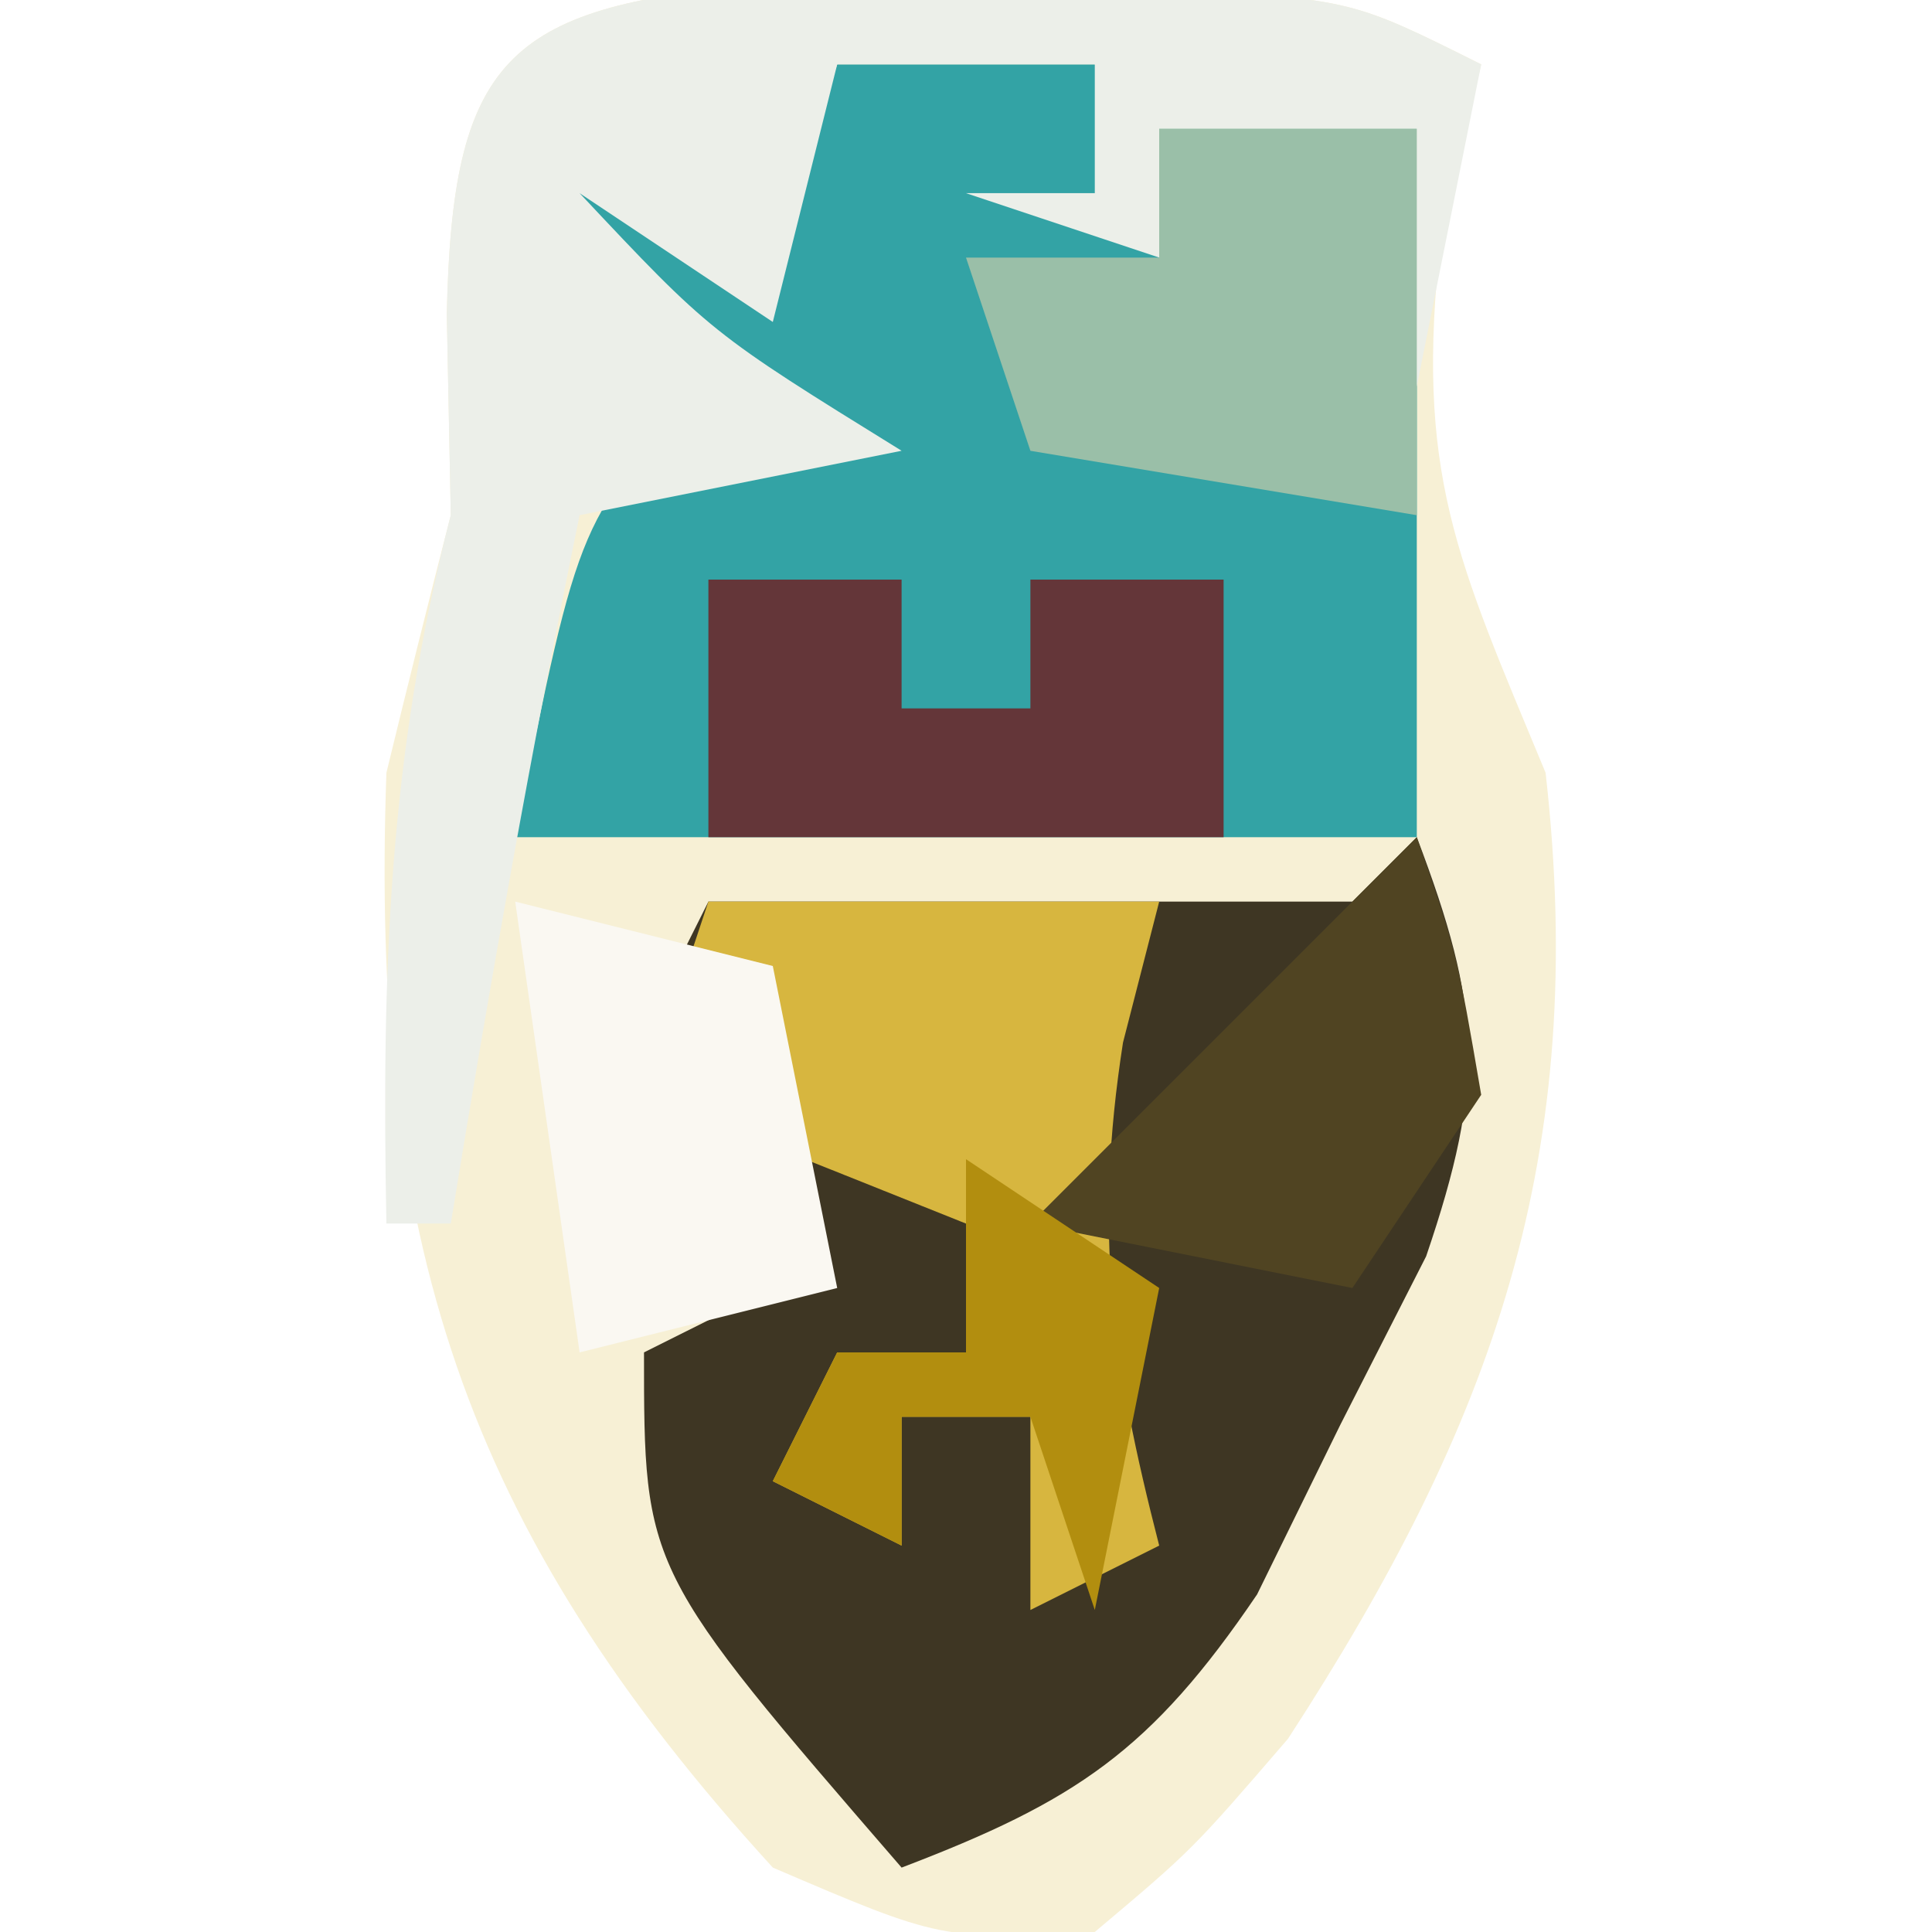
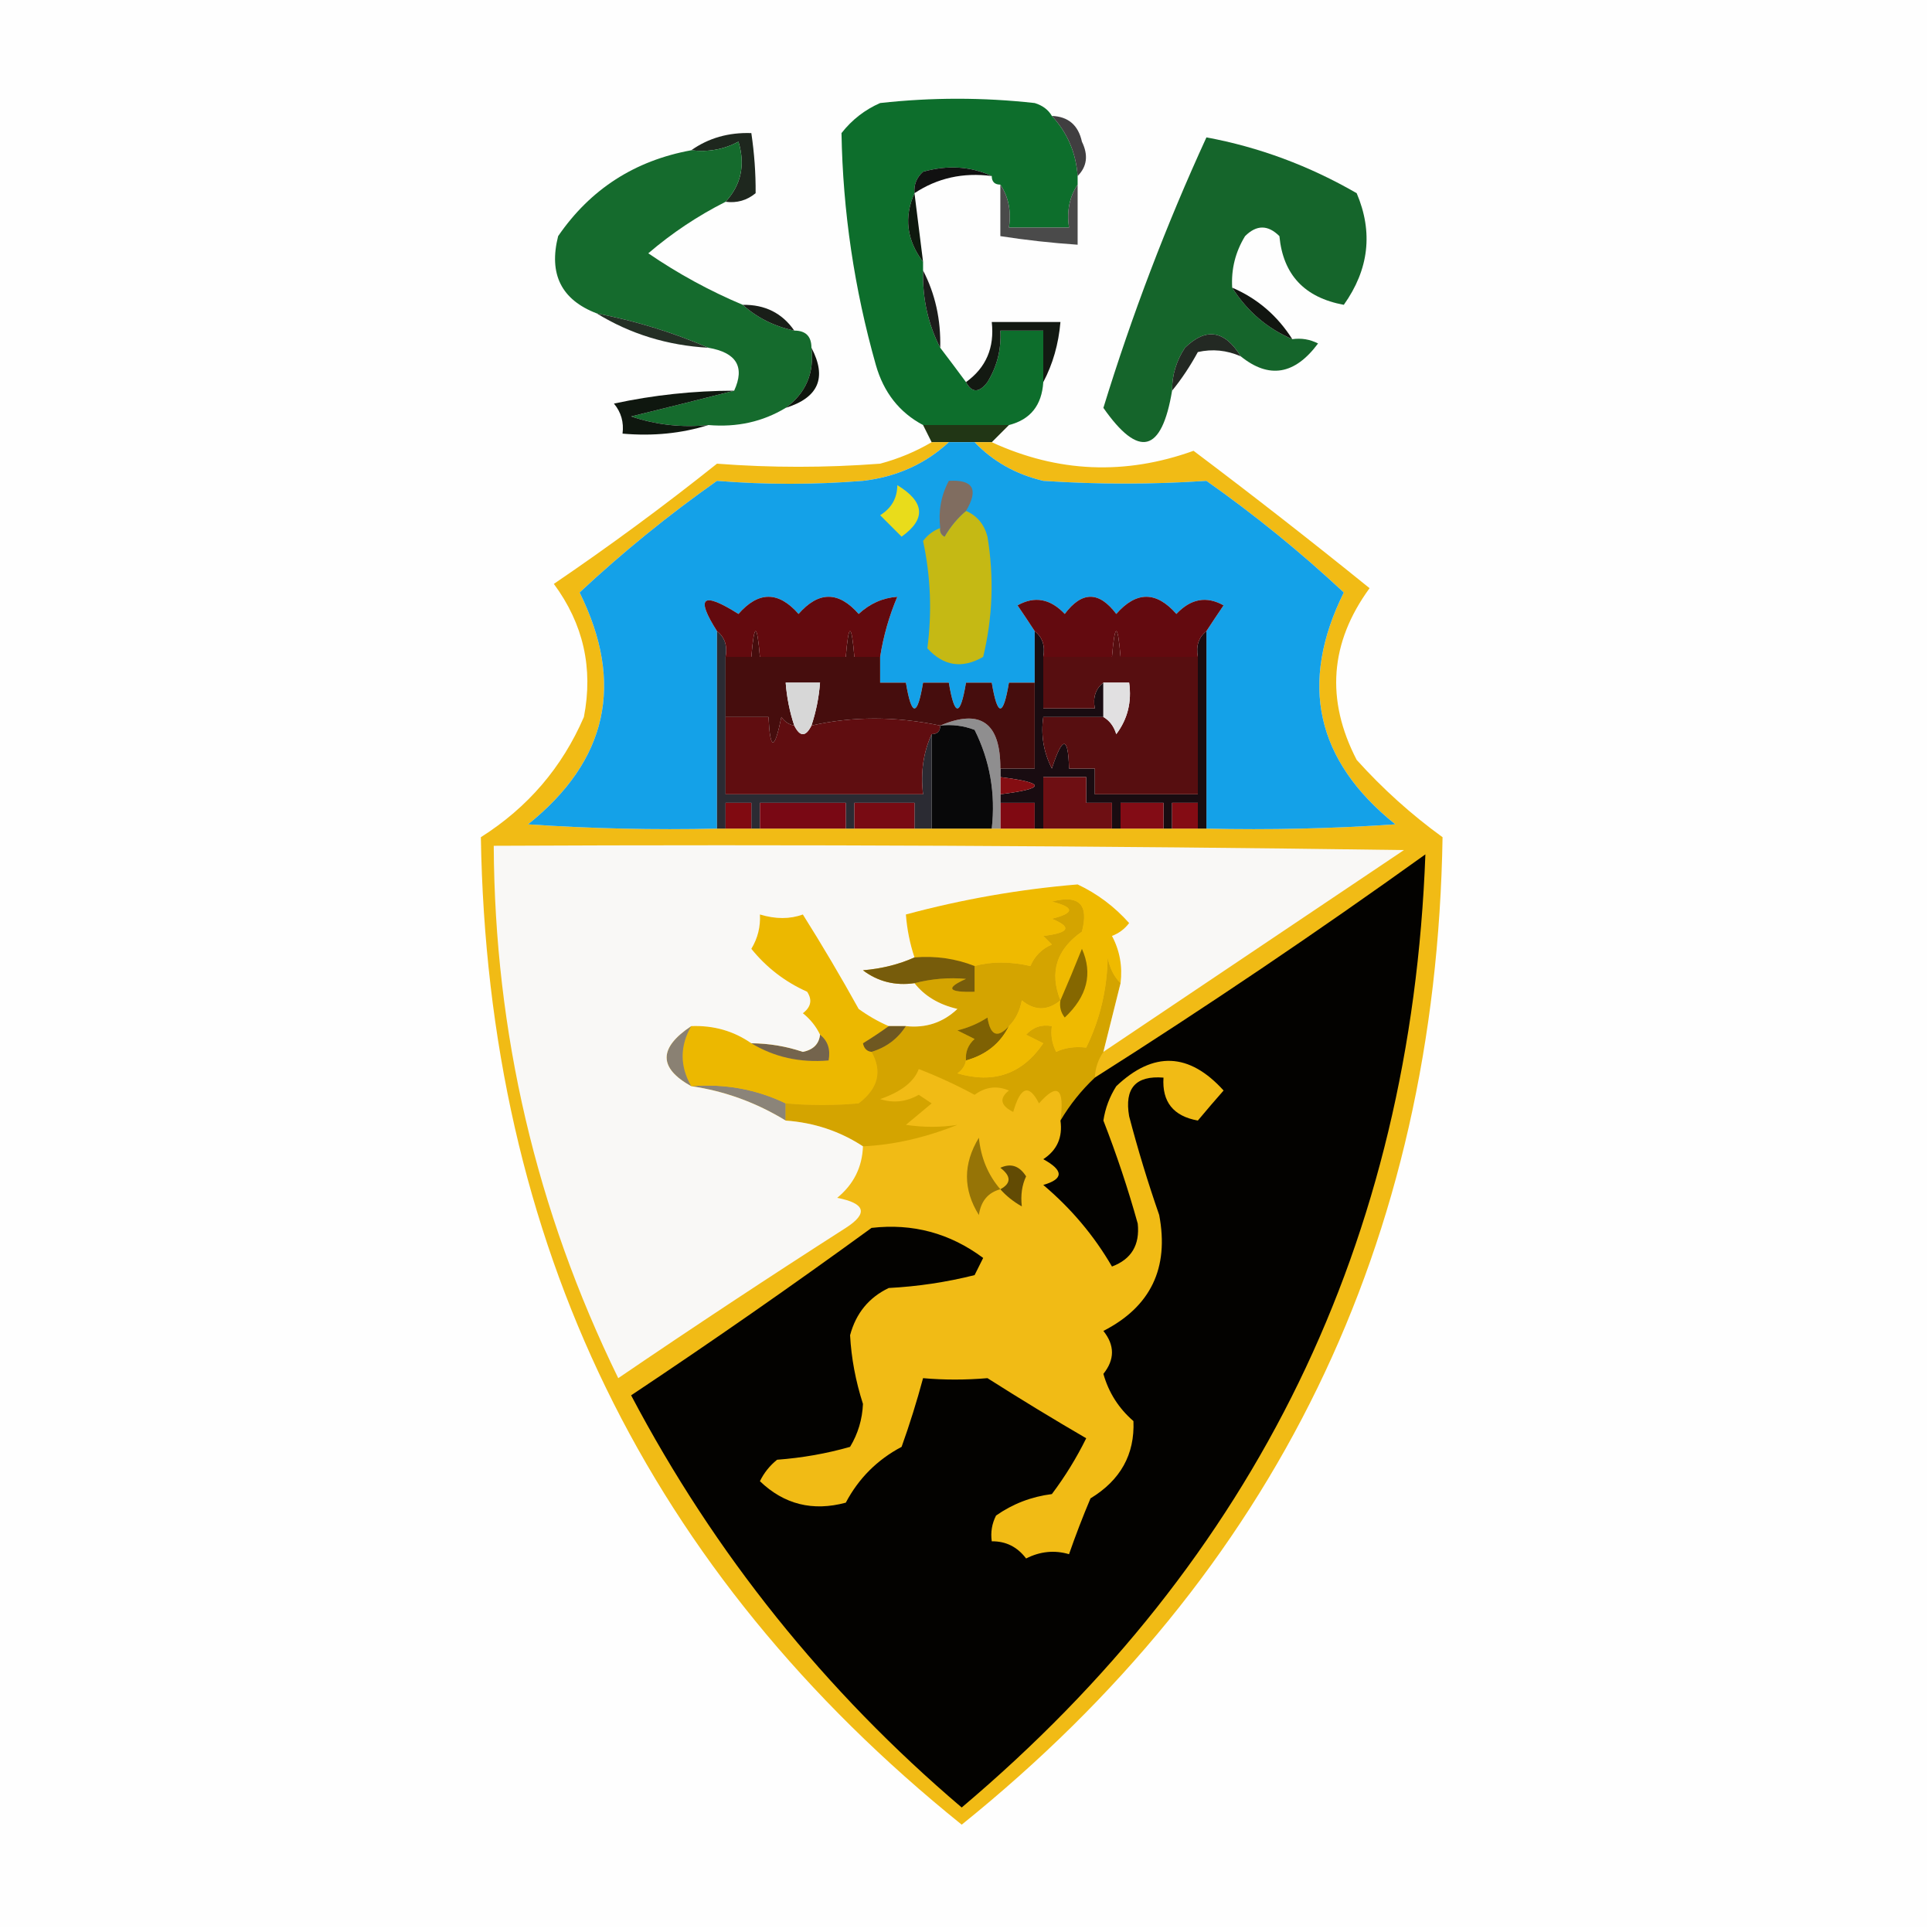
- <svg xmlns="http://www.w3.org/2000/svg" version="1.1" width="30" height="30">
-   <path d="M0 0 C1.073 0.014 2.145 0.028 3.25 0.043 C4.322 0.049 5.395 0.056 6.5 0.062 C9.25 0.23 9.25 0.23 11.25 1.23 C10.941 2.561 10.941 2.561 10.625 3.918 C10.21 7.583 10.871 8.904 12.25 12.23 C12.923 18.177 11.444 22.317 8.25 27.23 C6.762 28.957 6.762 28.957 5.25 30.23 C2.875 30.355 2.875 30.355 0.25 29.23 C-4.589 23.932 -6.002 19.423 -5.75 12.23 C-5.426 10.895 -5.093 9.561 -4.75 8.23 C-4.771 7.199 -4.791 6.168 -4.812 5.105 C-4.727 1.182 -3.907 0.327 0 0 Z " fill="#F7F0D5" transform="translate(11.75,-0.2304688)" />
-   <path d="M0 0 C1.001 2.639 1.071 3.793 0.145 6.508 C-0.295 7.371 -0.735 8.235 -1.188 9.125 C-1.614 9.994 -2.041 10.863 -2.48 11.758 C-4.126 14.186 -5.296 14.969 -8 16 C-12 11.375 -12 11.375 -12 8 C-11.34 7.67 -10.68 7.34 -10 7 C-10 6.34 -10 5.68 -10 5 C-10.66 4.34 -11.32 3.68 -12 3 C-11.67 2.34 -11.34 1.68 -11 1 C-7.667 1 -4.333 1 -1 1 C-0.67 0.67 -0.34 0.34 0 0 Z " fill="#3E3623" transform="translate(22,13)" />
-   <path d="M0 0 C1.32 0 2.64 0 4 0 C4.33 0.33 4.66 0.66 5 1 C6.32 1 7.64 1 9 1 C9 4.63 9 8.26 9 12 C4.38 12 -0.24 12 -5 12 C-4 7 -4 7 -2 5 C-2.99 4.01 -3.98 3.02 -5 2 C-4.01 2 -3.02 2 -2 2 C-1.67 2.33 -1.34 2.66 -1 3 C-0.67 2.01 -0.34 1.02 0 0 Z " fill="#33A3A5" transform="translate(13,1)" />
-   <path d="M0 0 C1.073 0.014 2.145 0.028 3.25 0.043 C4.322 0.049 5.395 0.056 6.5 0.062 C9.25 0.23 9.25 0.23 11.25 1.23 C10.92 2.88 10.59 4.53 10.25 6.23 C9.92 5.57 9.59 4.91 9.25 4.23 C9.58 3.57 9.91 2.91 10.25 2.23 C8.93 2.23 7.61 2.23 6.25 2.23 C6.25 2.89 6.25 3.55 6.25 4.23 C5.26 3.9 4.27 3.57 3.25 3.23 C3.91 3.23 4.57 3.23 5.25 3.23 C5.25 2.57 5.25 1.91 5.25 1.23 C3.93 1.23 2.61 1.23 1.25 1.23 C0.92 2.55 0.59 3.87 0.25 5.23 C-0.74 4.57 -1.73 3.91 -2.75 3.23 C-0.717 5.394 -0.717 5.394 2.25 7.23 C0.6 7.56 -1.05 7.89 -2.75 8.23 C-3.502 11.885 -4.15 15.548 -4.75 19.23 C-5.08 19.23 -5.41 19.23 -5.75 19.23 C-5.825 15.34 -5.718 11.982 -4.75 8.23 C-4.771 7.199 -4.791 6.168 -4.812 5.105 C-4.727 1.182 -3.907 0.327 0 0 Z " fill="#ECEFE9" transform="translate(11.75,-0.2304688)" />
-   <path d="M0 0 C2.31 0 4.62 0 7 0 C6.814 0.722 6.629 1.444 6.438 2.188 C5.98 5.128 6.265 7.141 7 10 C6.01 10.495 6.01 10.495 5 11 C5 10.01 5 9.02 5 8 C4.34 8 3.68 8 3 8 C3 8.66 3 9.32 3 10 C2.34 9.67 1.68 9.34 1 9 C1.33 8.34 1.66 7.68 2 7 C2.66 7 3.32 7 4 7 C4 6.34 4 5.68 4 5 C1.525 4.01 1.525 4.01 -1 3 C-0.67 2.01 -0.34 1.02 0 0 Z " fill="#D7B63F" transform="translate(11,14)" />
-   <path d="M0 0 C0.99 0 1.98 0 3 0 C3 0.66 3 1.32 3 2 C3.66 2 4.32 2 5 2 C5 1.34 5 0.68 5 0 C5.99 0 6.98 0 8 0 C8 1.32 8 2.64 8 4 C5.36 4 2.72 4 0 4 C0 2.68 0 1.36 0 0 Z " fill="#643639" transform="translate(11,9)" />
-   <path d="M0 0 C1.32 0 2.64 0 4 0 C4 1.98 4 3.96 4 6 C1.03 5.505 1.03 5.505 -2 5 C-2.33 4.01 -2.66 3.02 -3 2 C-2.01 2 -1.02 2 0 2 C0 1.34 0 0.68 0 0 Z " fill="#9ABFA8" transform="translate(18,2)" />
-   <path d="M0 0 C0.625 1.812 0.625 1.812 1 4 C0.01 5.485 0.01 5.485 -1 7 C-2.65 6.67 -4.3 6.34 -6 6 C-4 4 -2 2 0 0 Z " fill="#504422" transform="translate(22,13)" />
-   <path d="M0 0 C1.32 0.33 2.64 0.66 4 1 C4.33 2.65 4.66 4.3 5 6 C3.68 6.33 2.36 6.66 1 7 C0.67 4.69 0.34 2.38 0 0 Z " fill="#FAF8F2" transform="translate(8,14)" />
-   <path d="M0 0 C0.99 0.66 1.98 1.32 3 2 C2.67 3.65 2.34 5.3 2 7 C1.67 6.01 1.34 5.02 1 4 C0.34 4 -0.32 4 -1 4 C-1 4.66 -1 5.32 -1 6 C-1.66 5.67 -2.32 5.34 -3 5 C-2.67 4.34 -2.34 3.68 -2 3 C-1.34 3 -0.68 3 0 3 C0 2.01 0 1.02 0 0 Z " fill="#B28E0F" transform="translate(15,18)" />
+ <svg xmlns="http://www.w3.org/2000/svg" version="1.1" width="225px" height="225px" style="shape-rendering:geometricPrecision; text-rendering:geometricPrecision; image-rendering:optimizeQuality; fill-rule:evenodd; clip-rule:evenodd">
+   <g>
+     <path style="opacity:1" fill="#fefefe" d="M -0.5,-0.5 C 74.5,-0.5 149.5,-0.5 224.5,-0.5C 224.5,74.5 224.5,149.5 224.5,224.5C 149.5,224.5 74.5,224.5 -0.5,224.5C -0.5,149.5 -0.5,74.5 -0.5,-0.5 Z" />
+   </g>
+   <g>
+     <path style="opacity:1" fill="#0d6e2c" d="M 122.5,13.5 C 124.312,15.46 125.312,17.794 125.5,20.5C 125.5,20.833 125.5,21.167 125.5,21.5C 124.549,22.919 124.216,24.585 124.5,26.5C 122.167,26.5 119.833,26.5 117.5,26.5C 117.784,24.585 117.451,22.919 116.5,21.5C 115.833,21.5 115.5,21.167 115.5,20.5C 113.034,19.366 110.367,19.199 107.5,20C 106.748,20.671 106.414,21.504 106.5,22.5C 105.254,25.293 105.587,27.96 107.5,30.5C 107.5,30.833 107.5,31.167 107.5,31.5C 107.42,34.781 108.087,37.781 109.5,40.5C 110.488,41.795 111.488,43.128 112.5,44.5C 113.189,45.774 114.023,45.774 115,44.5C 116.128,42.655 116.628,40.655 116.5,38.5C 118.167,38.5 119.833,38.5 121.5,38.5C 121.5,40.5 121.5,42.5 121.5,44.5C 121.33,47.204 119.997,48.871 117.5,49.5C 114.167,49.5 110.833,49.5 107.5,49.5C 104.745,48.039 102.912,45.705 102,42.5C 99.491,33.632 98.158,24.632 98,15.5C 99.214,13.951 100.714,12.784 102.5,12C 108.5,11.333 114.5,11.333 120.5,12C 121.416,12.278 122.082,12.778 122.5,13.5 Z" />
+   </g>
+   <g>
+     <path style="opacity:1" fill="#1e271e" d="M 84.5,23.5 C 86.315,21.532 86.815,19.198 86,16.5C 84.3,17.406 82.467,17.739 80.5,17.5C 82.514,16.076 84.848,15.409 87.5,15.5C 87.851,17.869 88.018,20.203 88,22.5C 86.989,23.337 85.822,23.67 84.5,23.5 Z" />
+   </g>
+   <g>
+     <path style="opacity:1" fill="#15652b" d="M 143.5,33.5 C 145.239,36.243 147.573,38.243 150.5,39.5C 151.552,39.35 152.552,39.517 153.5,40C 150.789,43.653 147.789,44.153 144.5,41.5C 142.617,38.449 140.45,38.115 138,40.5C 136.991,42.025 136.491,43.692 136.5,45.5C 135.294,52.739 132.627,53.406 128.5,47.5C 131.826,36.682 135.826,26.182 140.5,16C 146.62,17.133 152.454,19.299 158,22.5C 159.93,27.044 159.43,31.377 156.5,35.5C 151.923,34.656 149.423,31.989 149,27.5C 147.667,26.167 146.333,26.167 145,27.5C 143.872,29.345 143.372,31.345 143.5,33.5 Z" />
+   </g>
+   <g>
+     <path style="opacity:1" fill="#156b2d" d="M 84.5,23.5 C 81.26,25.136 78.26,27.136 75.5,29.5C 78.98,31.879 82.647,33.879 86.5,35.5C 88.181,37.008 90.181,38.008 92.5,38.5C 93.833,38.5 94.5,39.167 94.5,40.5C 94.85,43.453 93.85,45.787 91.5,47.5C 88.829,49.118 85.829,49.785 82.5,49.5C 79.428,49.817 76.428,49.484 73.5,48.5C 77.627,47.489 81.627,46.489 85.5,45.5C 86.773,42.729 85.773,41.062 82.5,40.5C 78.387,38.718 74.054,37.384 69.5,36.5C 65.378,34.923 63.878,31.923 65,27.5C 68.748,22.038 73.915,18.705 80.5,17.5C 82.467,17.739 84.3,17.406 86,16.5C 86.815,19.198 86.315,21.532 84.5,23.5 Z" />
+   </g>
+   <g>
+     <path style="opacity:1" fill="#111111" d="M 115.5,20.5 C 112.162,20.065 109.162,20.732 106.5,22.5C 106.414,21.504 106.748,20.671 107.5,20C 110.367,19.199 113.034,19.366 115.5,20.5 Z" />
+   </g>
+   <g>
+     <path style="opacity:1" fill="#403e40" d="M 122.5,13.5 C 124.411,13.574 125.578,14.574 126,16.5C 126.765,18.066 126.598,19.399 125.5,20.5C 125.312,17.794 124.312,15.46 122.5,13.5 Z" />
+   </g>
+   <g>
+     <path style="opacity:1" fill="#0e190e" d="M 106.5,22.5 C 106.833,25.167 107.167,27.833 107.5,30.5C 105.587,27.96 105.254,25.293 106.5,22.5 Z" />
+   </g>
+   <g>
+     <path style="opacity:1" fill="#4a4a4a" d="M 116.5,21.5 C 117.451,22.919 117.784,24.585 117.5,26.5C 119.833,26.5 122.167,26.5 124.5,26.5C 124.216,24.585 124.549,22.919 125.5,21.5C 125.5,23.833 125.5,26.167 125.5,28.5C 122.482,28.296 119.482,27.963 116.5,27.5C 116.5,25.5 116.5,23.5 116.5,21.5 Z" />
+   </g>
+   <g>
+     <path style="opacity:1" fill="#1c1d1b" d="M 107.5,31.5 C 108.913,34.219 109.58,37.219 109.5,40.5C 108.087,37.781 107.42,34.781 107.5,31.5 Z" />
+   </g>
+   <g>
+     <path style="opacity:1" fill="#191e18" d="M 86.5,35.5 C 89.089,35.461 91.089,36.461 92.5,38.5C 90.181,38.008 88.181,37.008 86.5,35.5 Z" />
+   </g>
+   <g>
+     <path style="opacity:1" fill="#242f25" d="M 69.5,36.5 C 74.054,37.384 78.387,38.718 82.5,40.5C 77.736,40.231 73.403,38.898 69.5,36.5 Z" />
+   </g>
+   <g>
+     <path style="opacity:1" fill="#111510" d="M 143.5,33.5 C 146.427,34.757 148.761,36.757 150.5,39.5C 147.573,38.243 145.239,36.243 143.5,33.5 Z" />
+   </g>
+   <g>
+     <path style="opacity:1" fill="#131912" d="M 121.5,44.5 C 121.5,42.5 121.5,40.5 121.5,38.5C 119.833,38.5 118.167,38.5 116.5,38.5C 116.628,40.655 116.128,42.655 115,44.5C 114.023,45.774 113.189,45.774 112.5,44.5C 114.834,42.824 115.834,40.491 115.5,37.5C 118.167,37.5 120.833,37.5 123.5,37.5C 123.279,40.067 122.612,42.401 121.5,44.5 Z" />
+   </g>
+   <g>
+     <path style="opacity:1" fill="#232923" d="M 144.5,41.5 C 142.863,40.782 141.197,40.615 139.5,41C 138.601,42.652 137.601,44.152 136.5,45.5C 136.491,43.692 136.991,42.025 138,40.5C 140.45,38.115 142.617,38.449 144.5,41.5 Z" />
+   </g>
+   <g>
+     <path style="opacity:1" fill="#0f150d" d="M 94.5,40.5 C 96.33,43.978 95.33,46.311 91.5,47.5C 93.85,45.787 94.85,43.453 94.5,40.5 Z" />
+   </g>
+   <g>
+     <path style="opacity:1" fill="#0f170f" d="M 85.5,45.5 C 81.627,46.489 77.627,47.489 73.5,48.5C 76.428,49.484 79.428,49.817 82.5,49.5C 79.375,50.479 76.042,50.813 72.5,50.5C 72.67,49.178 72.337,48.011 71.5,47C 76.118,46.006 80.785,45.506 85.5,45.5 Z" />
+   </g>
+   <g>
+     <path style="opacity:1" fill="#213615" d="M 107.5,49.5 C 110.833,49.5 114.167,49.5 117.5,49.5C 116.833,50.167 116.167,50.833 115.5,51.5C 114.833,51.5 114.167,51.5 113.5,51.5C 112.5,51.5 111.5,51.5 110.5,51.5C 109.833,51.5 109.167,51.5 108.5,51.5C 108.167,50.833 107.833,50.167 107.5,49.5 Z" />
+   </g>
+   <g>
+     <path style="opacity:1" fill="#f1bb15" d="M 108.5,51.5 C 109.167,51.5 109.833,51.5 110.5,51.5C 107.755,54.038 104.422,55.538 100.5,56C 94.796,56.456 89.13,56.456 83.5,56C 77.857,59.979 72.524,64.312 67.5,69C 72.751,79.586 70.751,88.586 61.5,96C 68.826,96.5 76.159,96.666 83.5,96.5C 83.833,96.5 84.167,96.5 84.5,96.5C 85.5,96.5 86.5,96.5 87.5,96.5C 87.833,96.5 88.167,96.5 88.5,96.5C 91.833,96.5 95.167,96.5 98.5,96.5C 98.833,96.5 99.167,96.5 99.5,96.5C 101.833,96.5 104.167,96.5 106.5,96.5C 107.167,96.5 107.833,96.5 108.5,96.5C 110.833,96.5 113.167,96.5 115.5,96.5C 115.833,96.5 116.167,96.5 116.5,96.5C 117.833,96.5 119.167,96.5 120.5,96.5C 120.833,96.5 121.167,96.5 121.5,96.5C 124.167,96.5 126.833,96.5 129.5,96.5C 129.833,96.5 130.167,96.5 130.5,96.5C 132.167,96.5 133.833,96.5 135.5,96.5C 135.833,96.5 136.167,96.5 136.5,96.5C 137.5,96.5 138.5,96.5 139.5,96.5C 139.833,96.5 140.167,96.5 140.5,96.5C 147.841,96.666 155.174,96.5 162.5,96C 153.249,88.586 151.249,79.586 156.5,69C 151.476,64.312 146.143,59.979 140.5,56C 134.195,56.425 127.862,56.425 121.5,56C 118.316,55.246 115.649,53.746 113.5,51.5C 114.167,51.5 114.833,51.5 115.5,51.5C 123.188,55.037 131.022,55.37 139,52.5C 145.924,57.713 152.757,63.046 159.5,68.5C 154.875,74.84 154.375,81.506 158,88.5C 161.035,91.87 164.368,94.87 168,97.5C 167.226,144.712 148.559,183.046 112,212.5C 75.449,183.06 56.782,144.727 56,97.5C 61.466,94.038 65.466,89.371 68,83.5C 69.107,77.822 67.941,72.655 64.5,68C 71.011,63.577 77.345,58.911 83.5,54C 89.795,54.484 96.129,54.484 102.5,54C 104.641,53.428 106.641,52.594 108.5,51.5 Z" />
+   </g>
+   <g>
+     <path style="opacity:1" fill="#624b04" d="M 116.5,138.5 C 117.774,137.811 117.774,136.977 116.5,136C 117.725,135.437 118.725,135.77 119.5,137C 119.018,138.008 118.852,139.175 119,140.5C 118.005,139.934 117.172,139.267 116.5,138.5 Z" />
+   </g>
+   <g>
+     <path style="opacity:1" fill="#967406" d="M 116.5,138.5 C 115.069,138.881 114.236,139.881 114,141.5C 112.15,138.537 112.15,135.537 114,132.5C 114.236,134.845 115.07,136.845 116.5,138.5 Z" />
+   </g>
+   <g>
+     <path style="opacity:1" fill="#8b8479" d="M 80.5,126.5 C 84.413,126.187 88.079,126.853 91.5,128.5C 91.5,129.167 91.5,129.833 91.5,130.5C 88.047,128.393 84.38,127.06 80.5,126.5 Z" />
+   </g>
+   <g>
+     <path style="opacity:1" fill="#ecb800" d="M 103.5,119.5 C 102.602,120.158 101.602,120.824 100.5,121.5C 100.624,122.107 100.957,122.44 101.5,122.5C 102.779,124.765 102.279,126.765 100,128.5C 97.203,128.76 94.37,128.76 91.5,128.5C 88.079,126.853 84.413,126.187 80.5,126.5C 79.167,124.167 79.167,121.833 80.5,119.5C 83.109,119.4 85.442,120.067 87.5,121.5C 90.171,123.118 93.171,123.785 96.5,123.5C 96.737,122.209 96.404,121.209 95.5,120.5C 95.047,119.542 94.38,118.708 93.5,118C 94.451,117.282 94.617,116.449 94,115.5C 91.427,114.346 89.261,112.68 87.5,110.5C 88.246,109.264 88.579,107.93 88.5,106.5C 90.331,107.052 91.997,107.052 93.5,106.5C 95.756,110.083 97.922,113.75 100,117.5C 101.113,118.305 102.279,118.972 103.5,119.5 Z" />
+   </g>
+   <g>
+     <path style="opacity:1" fill="#8a8173" d="M 80.5,119.5 C 79.167,121.833 79.167,124.167 80.5,126.5C 76.683,124.376 76.683,122.042 80.5,119.5 Z" />
+   </g>
+   <g>
+     <path style="opacity:1" fill="#74644d" d="M 95.5,120.5 C 96.404,121.209 96.737,122.209 96.5,123.5C 93.171,123.785 90.171,123.118 87.5,121.5C 89.547,121.511 91.547,121.844 93.5,122.5C 94.713,122.253 95.38,121.586 95.5,120.5 Z" />
+   </g>
+   <g>
+     <path style="opacity:1" fill="#d4a400" d="M 123.5,116.5 C 121.99,117.728 120.49,117.728 119,116.5C 118.768,117.737 118.268,118.737 117.5,119.5C 116.175,120.953 115.342,120.619 115,118.5C 113.933,119.191 112.766,119.691 111.5,120C 112.167,120.333 112.833,120.667 113.5,121C 112.748,121.671 112.414,122.504 112.5,123.5C 112.389,124.117 112.056,124.617 111.5,125C 115.73,126.246 119.064,125.08 121.5,121.5C 120.833,121.167 120.167,120.833 119.5,120.5C 120.325,119.614 121.325,119.281 122.5,119.5C 122.351,120.552 122.517,121.552 123,122.5C 124.008,122.018 125.175,121.852 126.5,122C 128.101,118.733 128.934,115.233 129,111.5C 129.232,112.737 129.732,113.737 130.5,114.5C 129.833,117.167 129.167,119.833 128.5,122.5C 127.89,123.391 127.557,124.391 127.5,125.5C 125.926,126.984 124.593,128.651 123.5,130.5C 123.992,126.71 123.159,126.044 121,128.5C 119.84,126.203 118.84,126.536 118,129.5C 116.513,128.747 116.346,127.914 117.5,127C 116.101,126.405 114.768,126.572 113.5,127.5C 111.393,126.363 109.227,125.363 107,124.5C 106.448,125.986 104.948,127.152 102.5,128C 104.035,128.496 105.535,128.33 107,127.5C 107.5,127.833 108,128.167 108.5,128.5C 107.5,129.333 106.5,130.167 105.5,131C 107.557,131.305 109.557,131.305 111.5,131C 107.732,132.503 104.065,133.337 100.5,133.5C 97.815,131.741 94.815,130.741 91.5,130.5C 91.5,129.833 91.5,129.167 91.5,128.5C 94.37,128.76 97.203,128.76 100,128.5C 102.279,126.765 102.779,124.765 101.5,122.5C 103.219,121.978 104.552,120.978 105.5,119.5C 107.827,119.753 109.827,119.086 111.5,117.5C 109.345,116.999 107.678,115.999 106.5,114.5C 108.512,113.986 110.512,113.82 112.5,114C 110.068,115.087 110.402,115.587 113.5,115.5C 113.5,114.5 113.5,113.5 113.5,112.5C 115.43,111.964 117.597,111.964 120,112.5C 120.5,111.333 121.333,110.5 122.5,110C 122.167,109.667 121.833,109.333 121.5,109C 124.544,108.641 124.878,107.974 122.5,107C 125.167,106.333 125.167,105.667 122.5,105C 125.667,104.167 126.833,105.333 126,108.5C 123.03,110.574 122.196,113.241 123.5,116.5 Z" />
+   </g>
+   <g>
+     <path style="opacity:1" fill="#7e6103" d="M 117.5,119.5 C 116.493,121.522 114.826,122.855 112.5,123.5C 112.414,122.504 112.748,121.671 113.5,121C 112.833,120.667 112.167,120.333 111.5,120C 112.766,119.691 113.933,119.191 115,118.5C 115.342,120.619 116.175,120.953 117.5,119.5 Z" />
+   </g>
+   <g>
+     <path style="opacity:1" fill="#efba00" d="M 130.5,114.5 C 129.732,113.737 129.232,112.737 129,111.5C 128.934,115.233 128.101,118.733 126.5,122C 125.175,121.852 124.008,122.018 123,122.5C 122.517,121.552 122.351,120.552 122.5,119.5C 121.325,119.281 120.325,119.614 119.5,120.5C 120.167,120.833 120.833,121.167 121.5,121.5C 119.064,125.08 115.73,126.246 111.5,125C 112.056,124.617 112.389,124.117 112.5,123.5C 114.826,122.855 116.493,121.522 117.5,119.5C 118.268,118.737 118.768,117.737 119,116.5C 120.49,117.728 121.99,117.728 123.5,116.5C 122.196,113.241 123.03,110.574 126,108.5C 126.833,105.333 125.667,104.167 122.5,105C 125.167,105.667 125.167,106.333 122.5,107C 124.878,107.974 124.544,108.641 121.5,109C 121.833,109.333 122.167,109.667 122.5,110C 121.333,110.5 120.5,111.333 120,112.5C 117.597,111.964 115.43,111.964 113.5,112.5C 111.283,111.631 108.95,111.298 106.5,111.5C 105.962,109.883 105.629,108.216 105.5,106.5C 112.08,104.727 118.747,103.561 125.5,103C 127.798,104.086 129.798,105.586 131.5,107.5C 130.975,108.192 130.308,108.692 129.5,109C 130.406,110.699 130.739,112.533 130.5,114.5 Z" />
+   </g>
+   <g>
+     <path style="opacity:1" fill="#030200" d="M 123.5,130.5 C 124.593,128.651 125.926,126.984 127.5,125.5C 140.564,117.215 153.397,108.548 166,99.5C 164.321,144.523 146.321,181.523 112,210.5C 96.066,196.953 83.233,180.953 73.5,162.5C 82.971,156.195 92.305,149.695 101.5,143C 106.291,142.448 110.624,143.614 114.5,146.5C 114.167,147.167 113.833,147.833 113.5,148.5C 110.215,149.324 106.882,149.824 103.5,150C 101.185,151.109 99.685,152.943 99,155.5C 99.143,158.163 99.643,160.829 100.5,163.5C 100.423,165.299 99.923,166.966 99,168.5C 96.26,169.282 93.426,169.782 90.5,170C 89.643,170.689 88.977,171.522 88.5,172.5C 91.317,175.204 94.65,176.038 98.5,175C 100,172.167 102.167,170 105,168.5C 105.939,165.879 106.772,163.212 107.5,160.5C 109.942,160.718 112.442,160.718 115,160.5C 118.827,162.932 122.66,165.265 126.5,167.5C 125.365,169.799 124.032,171.966 122.5,174C 120.112,174.303 117.945,175.137 116,176.5C 115.517,177.448 115.351,178.448 115.5,179.5C 117.143,179.48 118.476,180.147 119.5,181.5C 121.135,180.67 122.802,180.503 124.5,181C 125.255,178.825 126.088,176.659 127,174.5C 130.495,172.378 132.162,169.378 132,165.5C 130.283,164.012 129.116,162.179 128.5,160C 129.833,158.333 129.833,156.667 128.5,155C 134.007,152.182 136.174,147.682 135,141.5C 133.68,137.698 132.513,133.865 131.5,130C 130.932,126.737 132.266,125.237 135.5,125.5C 135.316,128.321 136.649,129.988 139.5,130.5C 140.562,129.23 141.562,128.063 142.5,127C 138.481,122.567 134.315,122.401 130,126.5C 129.219,127.729 128.719,129.062 128.5,130.5C 130.037,134.443 131.37,138.443 132.5,142.5C 132.761,144.985 131.761,146.652 129.5,147.5C 127.424,143.917 124.758,140.75 121.5,138C 123.891,137.309 123.891,136.309 121.5,135C 123.107,133.951 123.773,132.451 123.5,130.5 Z" />
+   </g>
+   <g>
+     <path style="opacity:1" fill="#f9f8f6" d="M 128.5,122.5 C 129.167,119.833 129.833,117.167 130.5,114.5C 130.739,112.533 130.406,110.699 129.5,109C 130.308,108.692 130.975,108.192 131.5,107.5C 129.798,105.586 127.798,104.086 125.5,103C 118.747,103.561 112.08,104.727 105.5,106.5C 105.629,108.216 105.962,109.883 106.5,111.5C 104.708,112.309 102.708,112.809 100.5,113C 102.25,114.319 104.25,114.819 106.5,114.5C 107.678,115.999 109.345,116.999 111.5,117.5C 109.827,119.086 107.827,119.753 105.5,119.5C 104.833,119.5 104.167,119.5 103.5,119.5C 102.279,118.972 101.113,118.305 100,117.5C 97.922,113.75 95.756,110.083 93.5,106.5C 91.997,107.052 90.331,107.052 88.5,106.5C 88.579,107.93 88.246,109.264 87.5,110.5C 89.261,112.68 91.427,114.346 94,115.5C 94.617,116.449 94.451,117.282 93.5,118C 94.38,118.708 95.047,119.542 95.5,120.5C 95.38,121.586 94.713,122.253 93.5,122.5C 91.547,121.844 89.547,121.511 87.5,121.5C 85.442,120.067 83.109,119.4 80.5,119.5C 76.683,122.042 76.683,124.376 80.5,126.5C 84.38,127.06 88.047,128.393 91.5,130.5C 94.815,130.741 97.815,131.741 100.5,133.5C 100.415,135.929 99.415,137.929 97.5,139.5C 100.797,140.142 101.131,141.309 98.5,143C 89.581,148.709 80.748,154.542 72,160.5C 62.442,140.934 57.608,120.268 57.5,98.5C 92.835,98.333 128.168,98.5 163.5,99C 151.805,106.843 140.138,114.677 128.5,122.5 Z" />
+   </g>
+   <g>
+     <path style="opacity:1" fill="#6f5821" d="M 103.5,119.5 C 104.167,119.5 104.833,119.5 105.5,119.5C 104.552,120.978 103.219,121.978 101.5,122.5C 100.957,122.44 100.624,122.107 100.5,121.5C 101.602,120.824 102.602,120.158 103.5,119.5 Z" />
+   </g>
+   <g>
+     <path style="opacity:1" fill="#856700" d="M 123.5,116.5 C 124.322,114.611 125.155,112.611 126,110.5C 127.284,113.376 126.617,116.043 124,118.5C 123.536,117.906 123.369,117.239 123.5,116.5 Z" />
+   </g>
+   <g>
+     <path style="opacity:1" fill="#775c0b" d="M 106.5,111.5 C 108.95,111.298 111.283,111.631 113.5,112.5C 113.5,113.5 113.5,114.5 113.5,115.5C 110.402,115.587 110.068,115.087 112.5,114C 110.512,113.82 108.512,113.986 106.5,114.5C 104.25,114.819 102.25,114.319 100.5,113C 102.708,112.809 104.708,112.309 106.5,111.5 Z" />
+   </g>
+   <g>
+     <path style="opacity:1" fill="#14a1e8" d="M 110.5,51.5 C 111.5,51.5 112.5,51.5 113.5,51.5C 115.649,53.746 118.316,55.246 121.5,56C 127.862,56.425 134.195,56.425 140.5,56C 146.143,59.979 151.476,64.312 156.5,69C 151.249,79.586 153.249,88.586 162.5,96C 155.174,96.5 147.841,96.666 140.5,96.5C 140.5,88.833 140.5,81.167 140.5,73.5C 141.141,72.518 141.807,71.518 142.5,70.5C 140.511,69.385 138.678,69.718 137,71.5C 134.667,68.833 132.333,68.833 130,71.5C 128,68.833 126,68.833 124,71.5C 122.322,69.718 120.489,69.385 118.5,70.5C 119.193,71.518 119.859,72.518 120.5,73.5C 120.5,75.5 120.5,77.5 120.5,79.5C 119.5,79.5 118.5,79.5 117.5,79.5C 116.833,83.5 116.167,83.5 115.5,79.5C 114.5,79.5 113.5,79.5 112.5,79.5C 111.833,83.5 111.167,83.5 110.5,79.5C 109.5,79.5 108.5,79.5 107.5,79.5C 106.833,83.5 106.167,83.5 105.5,79.5C 104.5,79.5 103.5,79.5 102.5,79.5C 102.5,78.5 102.5,77.5 102.5,76.5C 102.884,74.071 103.551,71.737 104.5,69.5C 102.8,69.626 101.3,70.293 100,71.5C 97.667,68.833 95.333,68.833 93,71.5C 90.667,68.833 88.333,68.833 86,71.5C 81.797,68.849 80.964,69.515 83.5,73.5C 83.5,81.167 83.5,88.833 83.5,96.5C 76.159,96.666 68.826,96.5 61.5,96C 70.751,88.586 72.751,79.586 67.5,69C 72.524,64.312 77.857,59.979 83.5,56C 89.13,56.456 94.796,56.456 100.5,56C 104.422,55.538 107.755,54.038 110.5,51.5 Z" />
+   </g>
+   <g>
+     <path style="opacity:1" fill="#800912" d="M 116.5,93.5 C 117.833,93.5 119.167,93.5 120.5,93.5C 120.5,94.5 120.5,95.5 120.5,96.5C 119.167,96.5 117.833,96.5 116.5,96.5C 116.5,95.5 116.5,94.5 116.5,93.5 Z" />
+   </g>
+   <g>
+     <path style="opacity:1" fill="#190c11" d="M 120.5,73.5 C 121.404,74.209 121.737,75.209 121.5,76.5C 121.5,78.5 121.5,80.5 121.5,82.5C 123.5,82.5 125.5,82.5 127.5,82.5C 127.263,81.209 127.596,80.209 128.5,79.5C 128.5,80.833 128.5,82.167 128.5,83.5C 126.167,83.5 123.833,83.5 121.5,83.5C 121.201,85.604 121.534,87.604 122.5,89.5C 123.738,85.689 124.404,85.689 124.5,89.5C 125.5,89.5 126.5,89.5 127.5,89.5C 127.5,90.5 127.5,91.5 127.5,92.5C 131.5,92.5 135.5,92.5 139.5,92.5C 139.5,87.167 139.5,81.833 139.5,76.5C 139.263,75.209 139.596,74.209 140.5,73.5C 140.5,81.167 140.5,88.833 140.5,96.5C 140.167,96.5 139.833,96.5 139.5,96.5C 139.5,95.5 139.5,94.5 139.5,93.5C 138.5,93.5 137.5,93.5 136.5,93.5C 136.5,94.5 136.5,95.5 136.5,96.5C 136.167,96.5 135.833,96.5 135.5,96.5C 135.5,95.5 135.5,94.5 135.5,93.5C 133.833,93.5 132.167,93.5 130.5,93.5C 130.5,94.5 130.5,95.5 130.5,96.5C 130.167,96.5 129.833,96.5 129.5,96.5C 129.5,95.5 129.5,94.5 129.5,93.5C 128.5,93.5 127.5,93.5 126.5,93.5C 126.5,92.5 126.5,91.5 126.5,90.5C 124.833,90.5 123.167,90.5 121.5,90.5C 121.5,92.5 121.5,94.5 121.5,96.5C 121.167,96.5 120.833,96.5 120.5,96.5C 120.5,95.5 120.5,94.5 120.5,93.5C 119.167,93.5 117.833,93.5 116.5,93.5C 116.5,93.167 116.5,92.833 116.5,92.5C 121.833,91.833 121.833,91.167 116.5,90.5C 116.5,90.167 116.5,89.833 116.5,89.5C 117.833,89.5 119.167,89.5 120.5,89.5C 120.5,86.167 120.5,82.833 120.5,79.5C 120.5,77.5 120.5,75.5 120.5,73.5 Z" />
+   </g>
+   <g>
+     <path style="opacity:1" fill="#840c14" d="M 139.5,96.5 C 138.5,96.5 137.5,96.5 136.5,96.5C 136.5,95.5 136.5,94.5 136.5,93.5C 137.5,93.5 138.5,93.5 139.5,93.5C 139.5,94.5 139.5,95.5 139.5,96.5 Z" />
+   </g>
+   <g>
+     <path style="opacity:1" fill="#830c15" d="M 135.5,96.5 C 133.833,96.5 132.167,96.5 130.5,96.5C 130.5,95.5 130.5,94.5 130.5,93.5C 132.167,93.5 133.833,93.5 135.5,93.5C 135.5,94.5 135.5,95.5 135.5,96.5 Z" />
+   </g>
+   <g>
+     <path style="opacity:1" fill="#6e0f13" d="M 129.5,96.5 C 126.833,96.5 124.167,96.5 121.5,96.5C 121.5,94.5 121.5,92.5 121.5,90.5C 123.167,90.5 124.833,90.5 126.5,90.5C 126.5,91.5 126.5,92.5 126.5,93.5C 127.5,93.5 128.5,93.5 129.5,93.5C 129.5,94.5 129.5,95.5 129.5,96.5 Z" />
+   </g>
+   <g>
+     <path style="opacity:1" fill="#2b2b33" d="M 83.5,73.5 C 84.404,74.209 84.737,75.209 84.5,76.5C 84.5,78.833 84.5,81.167 84.5,83.5C 84.5,86.5 84.5,89.5 84.5,92.5C 92.167,92.5 99.833,92.5 107.5,92.5C 107.198,89.941 107.532,87.607 108.5,85.5C 108.5,89.167 108.5,92.833 108.5,96.5C 107.833,96.5 107.167,96.5 106.5,96.5C 106.5,95.5 106.5,94.5 106.5,93.5C 104.167,93.5 101.833,93.5 99.5,93.5C 99.5,94.5 99.5,95.5 99.5,96.5C 99.167,96.5 98.833,96.5 98.5,96.5C 98.5,95.5 98.5,94.5 98.5,93.5C 95.167,93.5 91.833,93.5 88.5,93.5C 88.5,94.5 88.5,95.5 88.5,96.5C 88.167,96.5 87.833,96.5 87.5,96.5C 87.5,95.5 87.5,94.5 87.5,93.5C 86.5,93.5 85.5,93.5 84.5,93.5C 84.5,94.5 84.5,95.5 84.5,96.5C 84.167,96.5 83.833,96.5 83.5,96.5C 83.5,88.833 83.5,81.167 83.5,73.5 Z" />
+   </g>
+   <g>
+     <path style="opacity:1" fill="#790814" d="M 98.5,96.5 C 95.167,96.5 91.833,96.5 88.5,96.5C 88.5,95.5 88.5,94.5 88.5,93.5C 91.833,93.5 95.167,93.5 98.5,93.5C 98.5,94.5 98.5,95.5 98.5,96.5 Z" />
+   </g>
+   <g>
+     <path style="opacity:1" fill="#780b13" d="M 106.5,96.5 C 104.167,96.5 101.833,96.5 99.5,96.5C 99.5,95.5 99.5,94.5 99.5,93.5C 101.833,93.5 104.167,93.5 106.5,93.5C 106.5,94.5 106.5,95.5 106.5,96.5 Z" />
+   </g>
+   <g>
+     <path style="opacity:1" fill="#800a11" d="M 87.5,96.5 C 86.5,96.5 85.5,96.5 84.5,96.5C 84.5,95.5 84.5,94.5 84.5,93.5C 85.5,93.5 86.5,93.5 87.5,93.5C 87.5,94.5 87.5,95.5 87.5,96.5 Z" />
+   </g>
+   <g>
+     <path style="opacity:1" fill="#850d12" d="M 116.5,90.5 C 121.833,91.167 121.833,91.833 116.5,92.5C 116.5,91.833 116.5,91.167 116.5,90.5 Z" />
+   </g>
+   <g>
+     <path style="opacity:1" fill="#570e10" d="M 139.5,76.5 C 139.5,81.833 139.5,87.167 139.5,92.5C 135.5,92.5 131.5,92.5 127.5,92.5C 127.5,91.5 127.5,90.5 127.5,89.5C 126.5,89.5 125.5,89.5 124.5,89.5C 124.404,85.689 123.738,85.689 122.5,89.5C 121.534,87.604 121.201,85.604 121.5,83.5C 123.833,83.5 126.167,83.5 128.5,83.5C 129.222,83.918 129.722,84.584 130,85.5C 131.319,83.751 131.819,81.751 131.5,79.5C 130.5,79.5 129.5,79.5 128.5,79.5C 127.596,80.209 127.263,81.209 127.5,82.5C 125.5,82.5 123.5,82.5 121.5,82.5C 121.5,80.5 121.5,78.5 121.5,76.5C 124.167,76.5 126.833,76.5 129.5,76.5C 129.833,72.5 130.167,72.5 130.5,76.5C 133.5,76.5 136.5,76.5 139.5,76.5 Z" />
+   </g>
+   <g>
+     <path style="opacity:1" fill="#8f8e8f" d="M 109.5,84.5 C 114.19,82.499 116.524,84.165 116.5,89.5C 116.5,89.833 116.5,90.167 116.5,90.5C 116.5,91.167 116.5,91.833 116.5,92.5C 116.5,92.833 116.5,93.167 116.5,93.5C 116.5,94.5 116.5,95.5 116.5,96.5C 116.167,96.5 115.833,96.5 115.5,96.5C 115.957,92.416 115.29,88.583 113.5,85C 112.207,84.51 110.873,84.343 109.5,84.5 Z" />
+   </g>
+   <g>
+     <path style="opacity:1" fill="#600d10" d="M 84.5,83.5 C 86.167,83.5 87.833,83.5 89.5,83.5C 89.693,87.449 90.193,87.449 91,83.5C 91.383,84.056 91.883,84.389 92.5,84.5C 93.167,85.833 93.833,85.833 94.5,84.5C 99.287,83.408 104.287,83.408 109.5,84.5C 109.5,85.167 109.167,85.5 108.5,85.5C 107.532,87.607 107.198,89.941 107.5,92.5C 99.833,92.5 92.167,92.5 84.5,92.5C 84.5,89.5 84.5,86.5 84.5,83.5 Z" />
+   </g>
+   <g>
+     <path style="opacity:1" fill="#080809" d="M 109.5,84.5 C 110.873,84.343 112.207,84.51 113.5,85C 115.29,88.583 115.957,92.416 115.5,96.5C 113.167,96.5 110.833,96.5 108.5,96.5C 108.5,92.833 108.5,89.167 108.5,85.5C 109.167,85.5 109.5,85.167 109.5,84.5 Z" />
+   </g>
+   <g>
+     <path style="opacity:1" fill="#e1e0e1" d="M 128.5,79.5 C 129.5,79.5 130.5,79.5 131.5,79.5C 131.819,81.751 131.319,83.751 130,85.5C 129.722,84.584 129.222,83.918 128.5,83.5C 128.5,82.167 128.5,80.833 128.5,79.5 Z" />
+   </g>
+   <g>
+     <path style="opacity:1" fill="#460d0d" d="M 102.5,76.5 C 102.5,77.5 102.5,78.5 102.5,79.5C 103.5,79.5 104.5,79.5 105.5,79.5C 106.167,83.5 106.833,83.5 107.5,79.5C 108.5,79.5 109.5,79.5 110.5,79.5C 111.167,83.5 111.833,83.5 112.5,79.5C 113.5,79.5 114.5,79.5 115.5,79.5C 116.167,83.5 116.833,83.5 117.5,79.5C 118.5,79.5 119.5,79.5 120.5,79.5C 120.5,82.833 120.5,86.167 120.5,89.5C 119.167,89.5 117.833,89.5 116.5,89.5C 116.524,84.165 114.19,82.499 109.5,84.5C 104.287,83.408 99.287,83.408 94.5,84.5C 95.038,82.883 95.371,81.216 95.5,79.5C 94.167,79.5 92.833,79.5 91.5,79.5C 91.629,81.216 91.962,82.883 92.5,84.5C 91.883,84.389 91.383,84.056 91,83.5C 90.193,87.449 89.693,87.449 89.5,83.5C 87.833,83.5 86.167,83.5 84.5,83.5C 84.5,81.167 84.5,78.833 84.5,76.5C 85.5,76.5 86.5,76.5 87.5,76.5C 87.833,72.5 88.167,72.5 88.5,76.5C 91.833,76.5 95.167,76.5 98.5,76.5C 98.833,72.5 99.167,72.5 99.5,76.5C 100.5,76.5 101.5,76.5 102.5,76.5 Z" />
+   </g>
+   <g>
+     <path style="opacity:1" fill="#d7d7d7" d="M 94.5,84.5 C 93.833,85.833 93.167,85.833 92.5,84.5C 91.962,82.883 91.629,81.216 91.5,79.5C 92.833,79.5 94.167,79.5 95.5,79.5C 95.371,81.216 95.038,82.883 94.5,84.5 Z" />
+   </g>
+   <g>
+     <path style="opacity:1" fill="#630a0e" d="M 102.5,76.5 C 101.5,76.5 100.5,76.5 99.5,76.5C 99.167,72.5 98.833,72.5 98.5,76.5C 95.167,76.5 91.833,76.5 88.5,76.5C 88.167,72.5 87.833,72.5 87.5,76.5C 86.5,76.5 85.5,76.5 84.5,76.5C 84.737,75.209 84.404,74.209 83.5,73.5C 80.964,69.515 81.797,68.849 86,71.5C 88.333,68.833 90.667,68.833 93,71.5C 95.333,68.833 97.667,68.833 100,71.5C 101.3,70.293 102.8,69.626 104.5,69.5C 103.551,71.737 102.884,74.071 102.5,76.5 Z" />
+   </g>
+   <g>
+     <path style="opacity:1" fill="#630a0f" d="M 140.5,73.5 C 139.596,74.209 139.263,75.209 139.5,76.5C 136.5,76.5 133.5,76.5 130.5,76.5C 130.167,72.5 129.833,72.5 129.5,76.5C 126.833,76.5 124.167,76.5 121.5,76.5C 121.737,75.209 121.404,74.209 120.5,73.5C 119.859,72.518 119.193,71.518 118.5,70.5C 120.489,69.385 122.322,69.718 124,71.5C 126,68.833 128,68.833 130,71.5C 132.333,68.833 134.667,68.833 137,71.5C 138.678,69.718 140.511,69.385 142.5,70.5C 141.807,71.518 141.141,72.518 140.5,73.5 Z" />
+   </g>
+   <g>
+     <path style="opacity:1" fill="#c5b914" d="M 112.5,59.5 C 113.79,60.058 114.623,61.058 115,62.5C 115.777,67.222 115.61,71.889 114.5,76.5C 112.051,77.91 109.884,77.576 108,75.5C 108.552,71.282 108.385,67.115 107.5,63C 108.044,62.283 108.711,61.783 109.5,61.5C 109.435,61.938 109.601,62.272 110,62.5C 110.698,61.309 111.531,60.309 112.5,59.5 Z" />
+   </g>
+   <g>
+     <path style="opacity:1" fill="#e9dc1b" d="M 104.5,56.5 C 107.704,58.45 107.871,60.45 105,62.5C 104.167,61.667 103.333,60.833 102.5,60C 103.823,59.184 104.489,58.017 104.5,56.5 Z" />
+   </g>
+   <g>
+     <path style="opacity:1" fill="#806d60" d="M 112.5,59.5 C 111.531,60.309 110.698,61.309 110,62.5C 109.601,62.272 109.435,61.938 109.5,61.5C 109.261,59.533 109.594,57.7 110.5,56C 113.332,55.826 113.999,56.992 112.5,59.5 Z" />
+   </g>
</svg>
